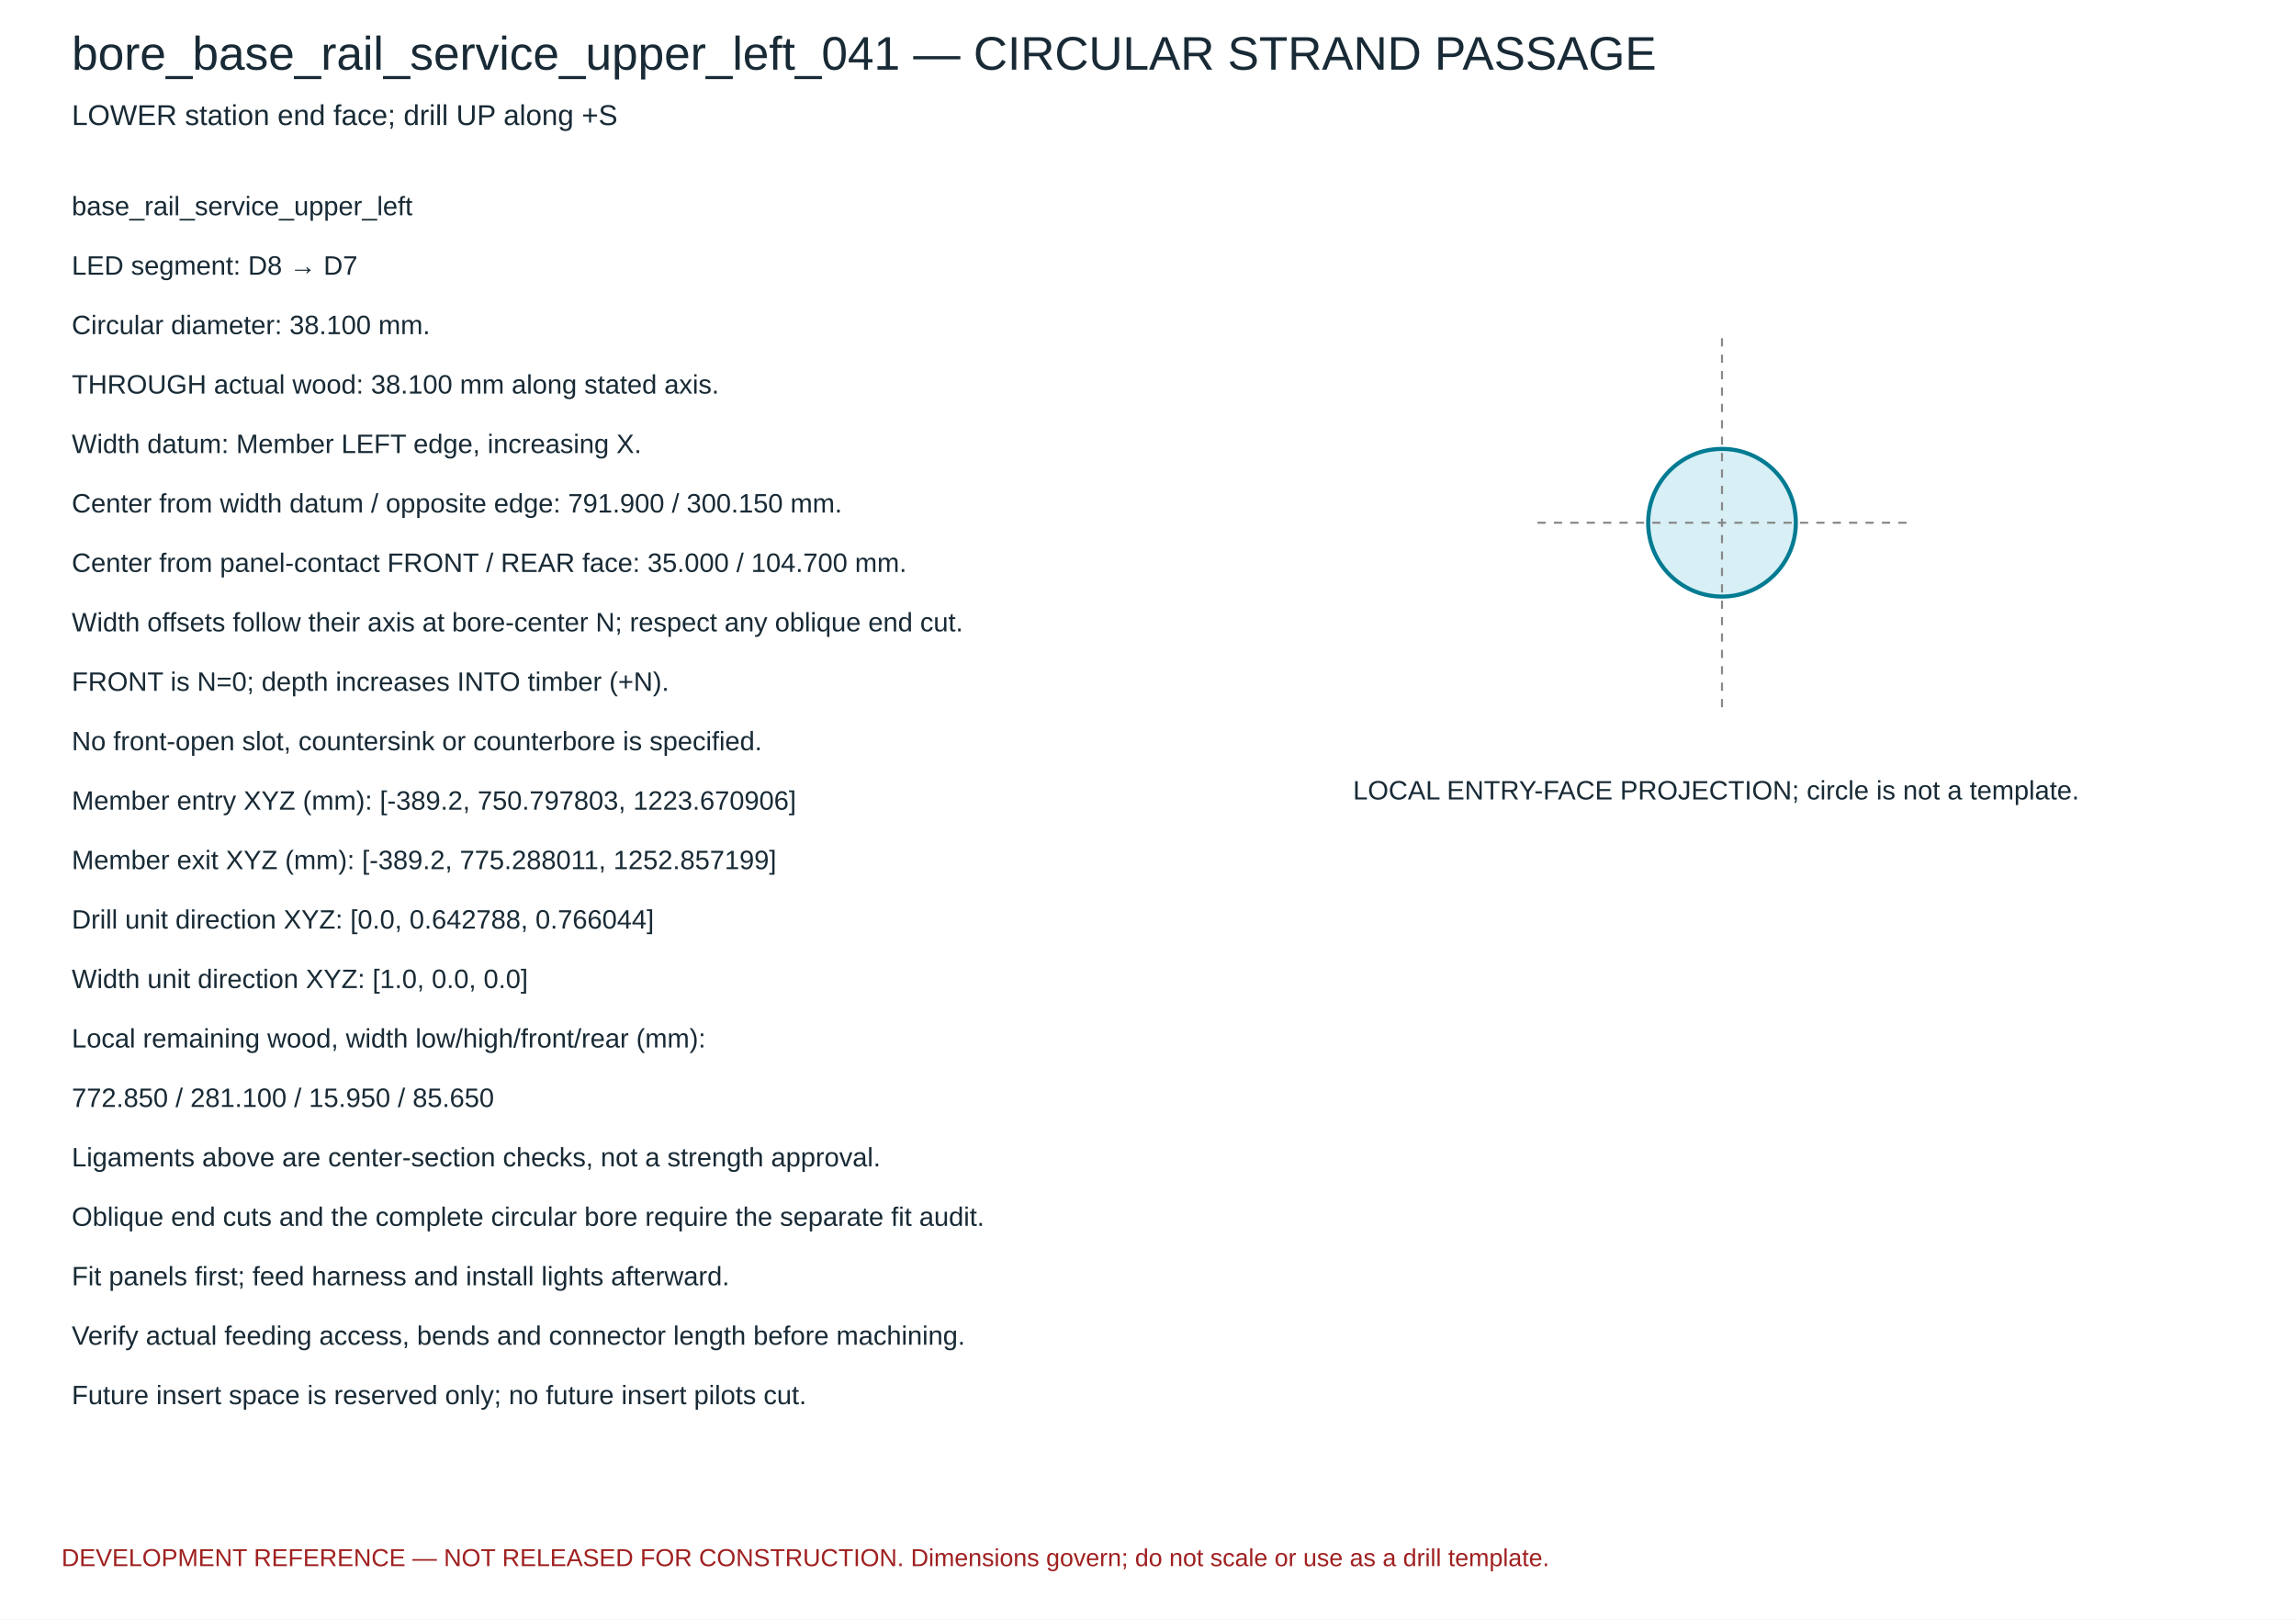
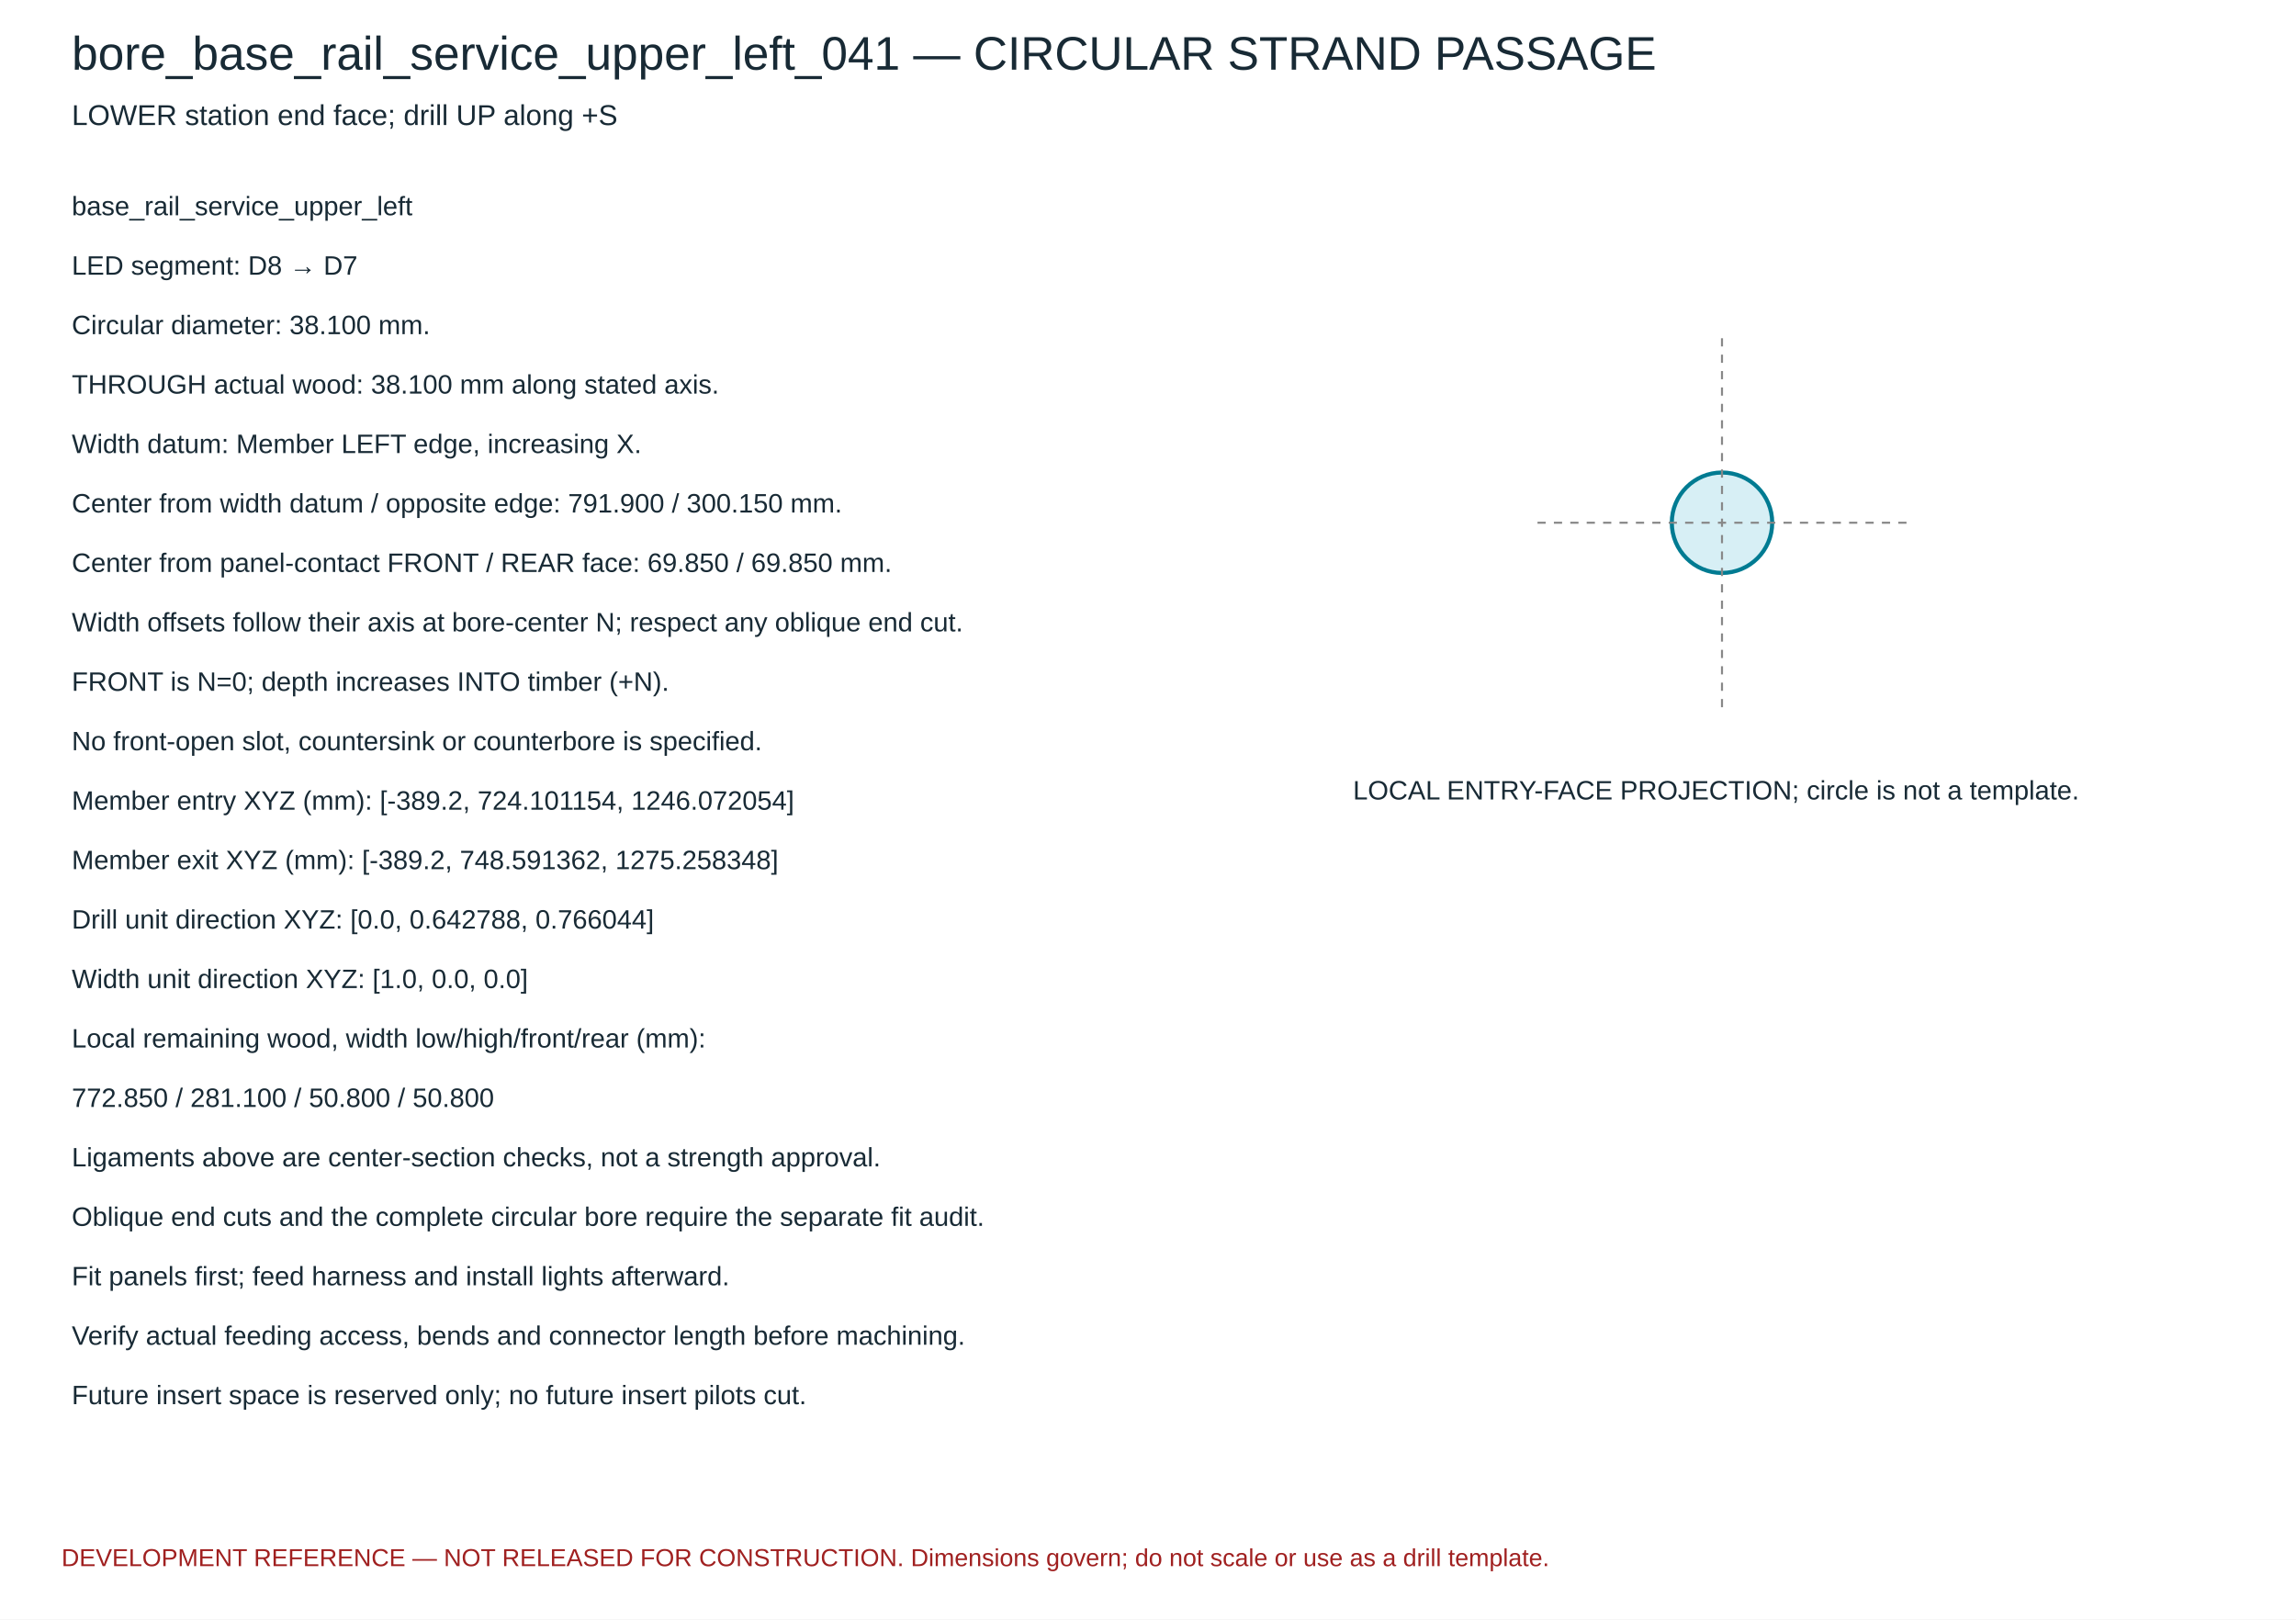
<svg xmlns="http://www.w3.org/2000/svg" width="1120" height="790" viewBox="0 0 1120 790">
  <rect width="1120" height="790" fill="white" />
  <g font-family="Arial,sans-serif" fill="#182a35">
    <text x="35" y="34" font-size="23">bore_base_rail_service_upper_left_041 — CIRCULAR STRAND PASSAGE</text>
    <text x="35" y="61" font-size="14">LOWER station end face; drill UP along +S</text>
-     <circle cx="840.0" cy="255.0" r="36.016" fill="#d7eff5" stroke="#007b92" stroke-width="2" />
+     <circle cx="840.0" cy="255.0" r="24.49" fill="#d7eff5" stroke="#007b92" stroke-width="2" />
    <path d="M 750.0 255.0 H 930.0 M 840.0 165.0 V 345.0" stroke="#888" stroke-dasharray="4 4" />
    <text x="660" y="390" font-size="13">LOCAL ENTRY-FACE PROJECTION; circle is not a template.</text>
    <text x="35" y="105" font-size="13">base_rail_service_upper_left</text>
    <text x="35" y="134" font-size="13">LED segment: D8 → D7</text>
    <text x="35" y="163" font-size="13">Circular diameter: 38.100 mm.</text>
    <text x="35" y="192" font-size="13">THROUGH actual wood: 38.100 mm along stated axis.</text>
    <text x="35" y="221" font-size="13">Width datum: Member LEFT edge, increasing X.</text>
    <text x="35" y="250" font-size="13">Center from width datum / opposite edge: 791.900 / 300.150 mm.</text>
-     <text x="35" y="279" font-size="13">Center from panel-contact FRONT / REAR face: 35.000 / 104.700 mm.</text>
+     <text x="35" y="279" font-size="13">Center from panel-contact FRONT / REAR face: 69.850 / 69.850 mm.</text>
    <text x="35" y="308" font-size="13">Width offsets follow their axis at bore-center N; respect any oblique end cut.</text>
    <text x="35" y="337" font-size="13">FRONT is N=0; depth increases INTO timber (+N).</text>
    <text x="35" y="366" font-size="13">No front-open slot, countersink or counterbore is specified.</text>
-     <text x="35" y="395" font-size="13">Member entry XYZ (mm): [-389.2, 750.797803, 1223.670906]</text>
-     <text x="35" y="424" font-size="13">Member exit XYZ (mm): [-389.2, 775.288011, 1252.857199]</text>
+     <text x="35" y="395" font-size="13">Member entry XYZ (mm): [-389.2, 724.101154, 1246.072054]</text>
+     <text x="35" y="424" font-size="13">Member exit XYZ (mm): [-389.2, 748.591362, 1275.258348]</text>
    <text x="35" y="453" font-size="13">Drill unit direction XYZ: [0.0, 0.642788, 0.766044]</text>
    <text x="35" y="482" font-size="13">Width unit direction XYZ: [1.0, 0.0, 0.0]</text>
    <text x="35" y="511" font-size="13">Local remaining wood, width low/high/front/rear (mm):</text>
-     <text x="35" y="540" font-size="13">772.850 / 281.100 / 15.950 / 85.650</text>
+     <text x="35" y="540" font-size="13">772.850 / 281.100 / 50.800 / 50.800</text>
    <text x="35" y="569" font-size="13">Ligaments above are center-section checks, not a strength approval.</text>
    <text x="35" y="598" font-size="13">Oblique end cuts and the complete circular bore require the separate fit audit.</text>
    <text x="35" y="627" font-size="13">Fit panels first; feed harness and install lights afterward.</text>
    <text x="35" y="656" font-size="13">Verify actual feeding access, bends and connector length before machining.</text>
    <text x="35" y="685" font-size="13">Future insert space is reserved only; no future insert pilots cut.</text>
    <text x="30" y="764" font-size="12" fill="#a02020">DEVELOPMENT REFERENCE — NOT RELEASED FOR CONSTRUCTION. Dimensions govern; do not scale or use as a drill template.</text>
  </g>
</svg>
